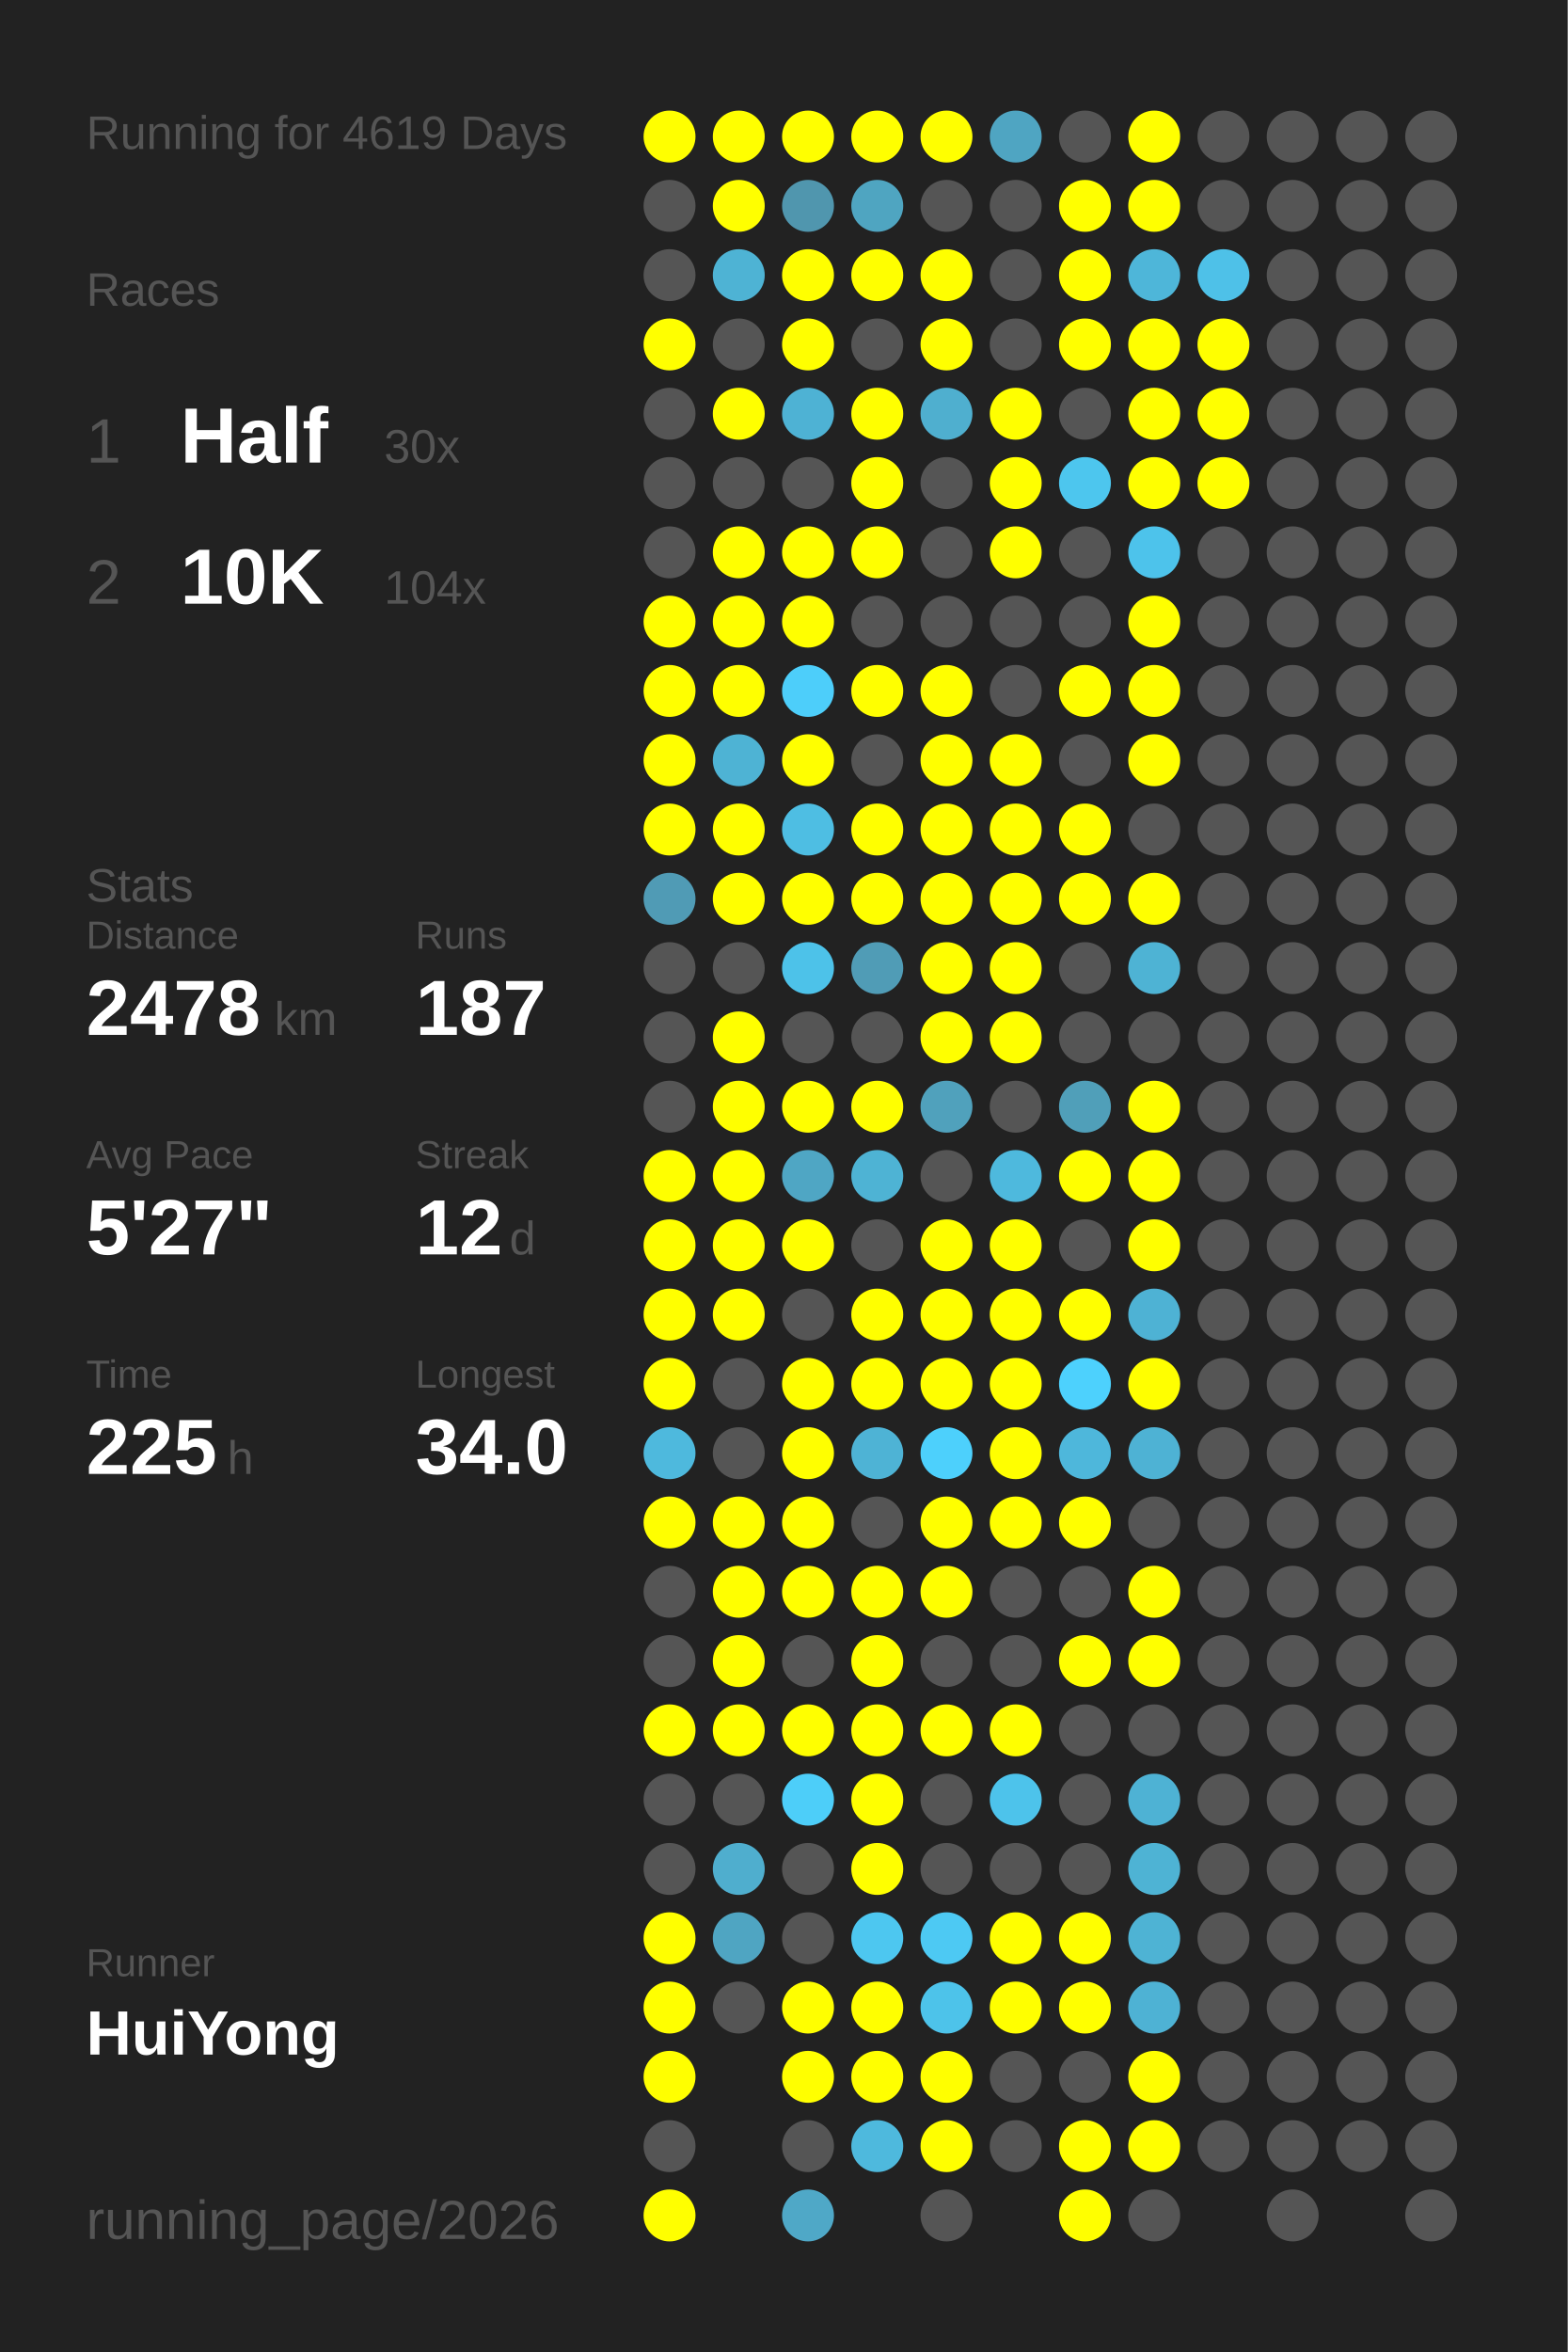
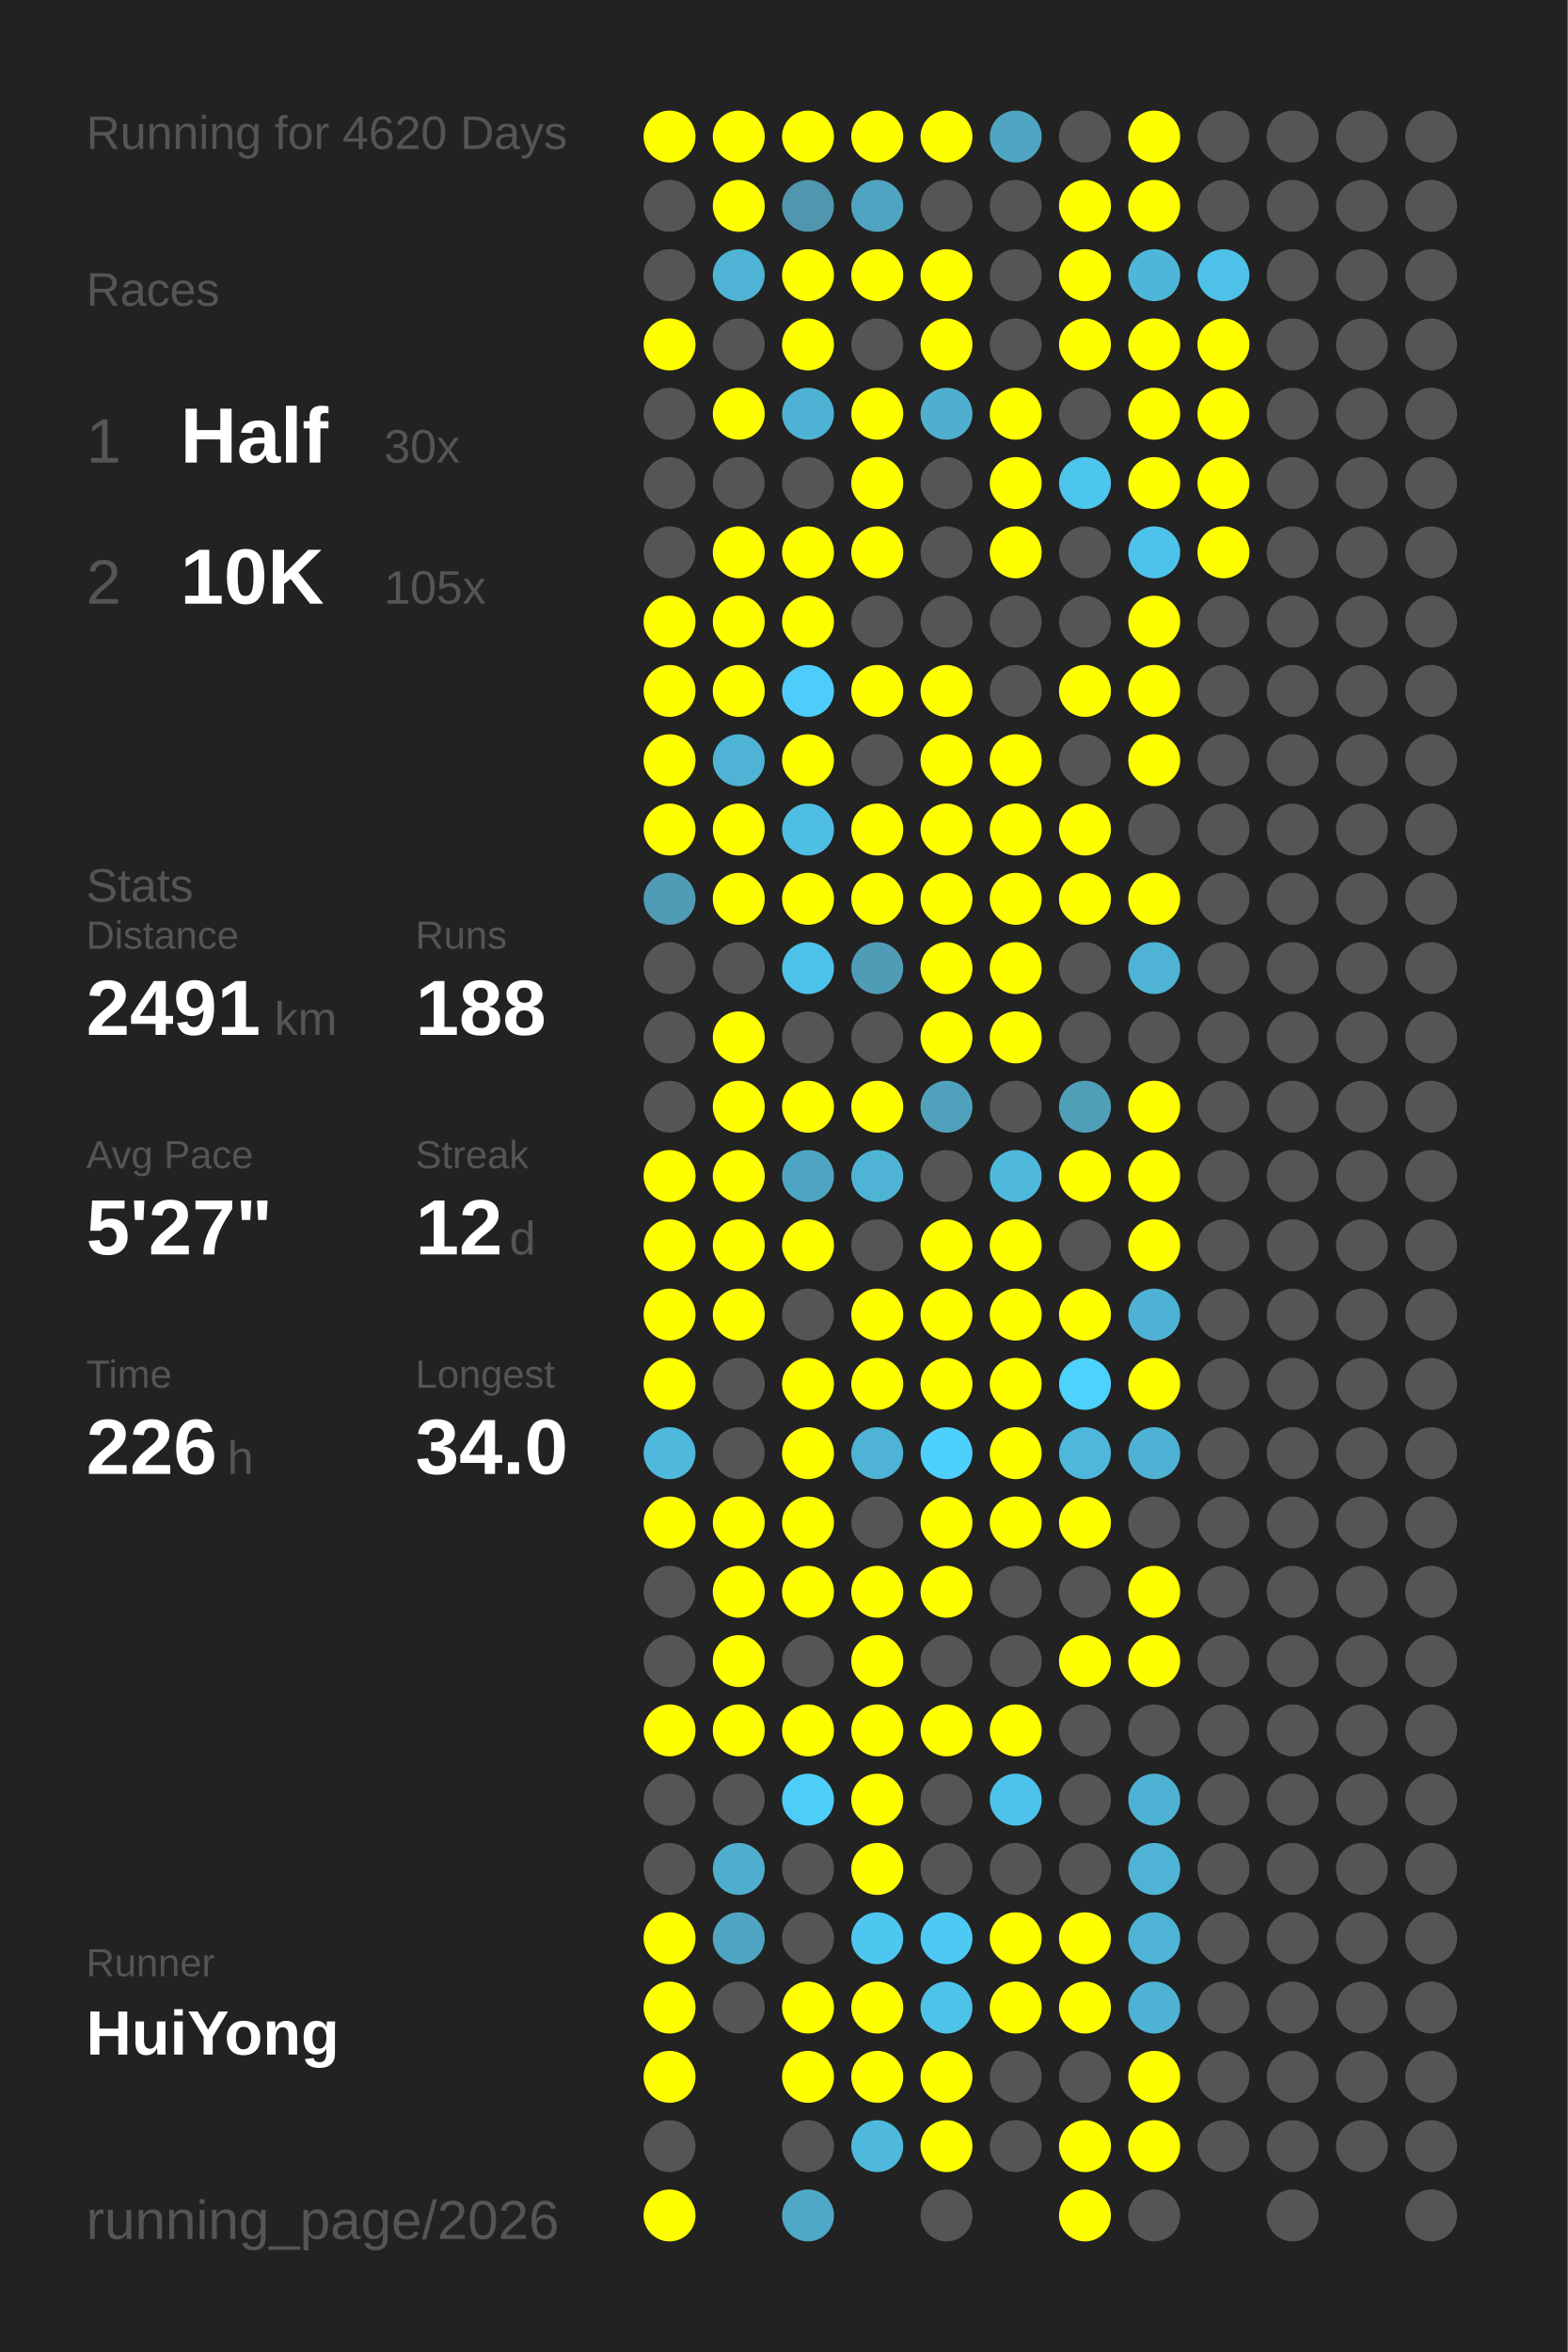
<svg xmlns="http://www.w3.org/2000/svg" baseProfile="full" height="300mm" version="1.1" viewBox="0,0,200,300" width="200mm">
  <defs />
  <rect fill="#222222" height="300" width="200" x="0" y="0" />
-   <text fill="#555555" style="font-size:6px; font-family:Arial;" x="11" y="19">Running for 4619 Days</text>
+   <text fill="#555555" style="font-size:6px; font-family:Arial;" x="11" y="19">Running for 4620 Days</text>
  <text fill="#555555" style="font-size:6px; font-family:Arial;" x="11" y="39">Races</text>
  <text fill="#555555" style="font-size:8px; font-family:Arial;" x="11" y="59">1</text>
  <text fill="#FFFFFF" style="font-size:10px; font-family:Arial; font-weight:bold;" x="23" y="59">Half</text>
  <text fill="#555555" style="font-size:6px; font-family:Arial;" x="49" y="59">30x</text>
  <text fill="#555555" style="font-size:8px; font-family:Arial;" x="11" y="77">2</text>
  <text fill="#FFFFFF" style="font-size:10px; font-family:Arial; font-weight:bold;" x="23" y="77">10K</text>
-   <text fill="#555555" style="font-size:6px; font-family:Arial;" x="49" y="77">104x</text>
+   <text fill="#555555" style="font-size:6px; font-family:Arial;" x="49" y="77">105x</text>
  <text fill="#555555" style="font-size:6px; font-family:Arial;" x="11" y="115">Stats</text>
  <text fill="#555555" style="font-size:5px; font-family:Arial;" x="11" y="121">Distance</text>
-   <text fill="#FFFFFF" style="font-size:10px; font-family:Arial; font-weight:bold;" x="11" y="132">2478</text>
+   <text fill="#FFFFFF" style="font-size:10px; font-family:Arial; font-weight:bold;" x="11" y="132">2491</text>
  <text fill="#555555" style="font-size:6px; font-family:Arial;" x="35" y="132">km</text>
  <text fill="#555555" style="font-size:5px; font-family:Arial;" x="53" y="121">Runs</text>
-   <text fill="#FFFFFF" style="font-size:10px; font-family:Arial; font-weight:bold;" x="53" y="132">187</text>
+   <text fill="#FFFFFF" style="font-size:10px; font-family:Arial; font-weight:bold;" x="53" y="132">188</text>
  <text fill="#555555" style="font-size:5px; font-family:Arial;" x="11" y="149">Avg Pace</text>
  <text fill="#FFFFFF" style="font-size:10px; font-family:Arial; font-weight:bold;" x="11" y="160">5'27"</text>
  <text fill="#555555" style="font-size:5px; font-family:Arial;" x="53" y="149">Streak</text>
  <text fill="#FFFFFF" style="font-size:10px; font-family:Arial; font-weight:bold;" x="53" y="160">12</text>
  <text fill="#555555" style="font-size:6px; font-family:Arial;" x="65" y="160">d</text>
  <text fill="#555555" style="font-size:5px; font-family:Arial;" x="11" y="177">Time</text>
-   <text fill="#FFFFFF" style="font-size:10px; font-family:Arial; font-weight:bold;" x="11" y="188">225</text>
+   <text fill="#FFFFFF" style="font-size:10px; font-family:Arial; font-weight:bold;" x="11" y="188">226</text>
  <text fill="#555555" style="font-size:6px; font-family:Arial;" x="29" y="188">h</text>
  <text fill="#555555" style="font-size:5px; font-family:Arial;" x="53" y="177">Longest</text>
  <text fill="#FFFFFF" style="font-size:10px; font-family:Arial; font-weight:bold;" x="53" y="188">34.0</text>
  <text fill="#555555" style="font-size:5px; font-family:Arial;" x="11" y="252.065">Runner</text>
  <text fill="#FFFFFF" style="font-size:8px; font-family:Arial; font-weight:bold;" x="11" y="262.065">HuiYong</text>
  <text fill="#555555" style="font-size:7px; font-family:Arial;" x="11" y="285.581">running_page/2026</text>
  <circle cx="85.417" cy="17.419" fill="#FFFF00" r="3.312" />
  <circle cx="85.417" cy="26.258" fill="#555555" r="3.312" />
  <circle cx="85.417" cy="35.097" fill="#555555" r="3.312" />
  <circle cx="85.417" cy="43.935" fill="#FFFF00" r="3.312" />
  <circle cx="85.417" cy="52.774" fill="#555555" r="3.312" />
  <circle cx="85.417" cy="61.613" fill="#555555" r="3.312" />
  <circle cx="85.417" cy="70.452" fill="#555555" r="3.312" />
  <circle cx="85.417" cy="79.29" fill="#FFFF00" r="3.312" />
  <circle cx="85.417" cy="88.129" fill="#FFFF00" r="3.312" />
  <circle cx="85.417" cy="96.968" fill="#FFFF00" r="3.312" />
  <circle cx="85.417" cy="105.806" fill="#FFFF00" r="3.312" />
  <circle cx="85.417" cy="114.645" fill="#509bb5" r="3.312" />
  <circle cx="85.417" cy="123.484" fill="#555555" r="3.312" />
  <circle cx="85.417" cy="132.323" fill="#555555" r="3.312" />
  <circle cx="85.417" cy="141.161" fill="#555555" r="3.312" />
  <circle cx="85.417" cy="150" fill="#FFFF00" r="3.312" />
  <circle cx="85.417" cy="158.839" fill="#FFFF00" r="3.312" />
  <circle cx="85.417" cy="167.677" fill="#FFFF00" r="3.312" />
  <circle cx="85.417" cy="176.516" fill="#FFFF00" r="3.312" />
  <circle cx="85.417" cy="185.355" fill="#4eb9dd" r="3.312" />
  <circle cx="85.417" cy="194.194" fill="#FFFF00" r="3.312" />
  <circle cx="85.417" cy="203.032" fill="#555555" r="3.312" />
  <circle cx="85.417" cy="211.871" fill="#555555" r="3.312" />
  <circle cx="85.417" cy="220.71" fill="#FFFF00" r="3.312" />
  <circle cx="85.417" cy="229.548" fill="#555555" r="3.312" />
  <circle cx="85.417" cy="238.387" fill="#555555" r="3.312" />
  <circle cx="85.417" cy="247.226" fill="#FFFF00" r="3.312" />
  <circle cx="85.417" cy="256.065" fill="#FFFF00" r="3.312" />
  <circle cx="85.417" cy="264.903" fill="#FFFF00" r="3.312" />
  <circle cx="85.417" cy="273.742" fill="#555555" r="3.312" />
  <circle cx="85.417" cy="282.581" fill="#FFFF00" r="3.312" />
  <circle cx="94.25" cy="17.419" fill="#FFFF00" r="3.312" />
  <circle cx="94.25" cy="26.258" fill="#FFFF00" r="3.312" />
  <circle cx="94.25" cy="35.097" fill="#4eb3d4" r="3.312" />
  <circle cx="94.25" cy="43.935" fill="#555555" r="3.312" />
  <circle cx="94.25" cy="52.774" fill="#FFFF00" r="3.312" />
  <circle cx="94.25" cy="61.613" fill="#555555" r="3.312" />
  <circle cx="94.25" cy="70.452" fill="#FFFF00" r="3.312" />
  <circle cx="94.25" cy="79.29" fill="#FFFF00" r="3.312" />
  <circle cx="94.25" cy="88.129" fill="#FFFF00" r="3.312" />
  <circle cx="94.25" cy="96.968" fill="#4eb3d4" r="3.312" />
  <circle cx="94.25" cy="105.806" fill="#FFFF00" r="3.312" />
  <circle cx="94.25" cy="114.645" fill="#FFFF00" r="3.312" />
  <circle cx="94.25" cy="123.484" fill="#555555" r="3.312" />
  <circle cx="94.25" cy="132.323" fill="#FFFF00" r="3.312" />
  <circle cx="94.25" cy="141.161" fill="#FFFF00" r="3.312" />
  <circle cx="94.25" cy="150" fill="#FFFF00" r="3.312" />
  <circle cx="94.25" cy="158.839" fill="#FFFF00" r="3.312" />
  <circle cx="94.25" cy="167.677" fill="#FFFF00" r="3.312" />
  <circle cx="94.25" cy="176.516" fill="#555555" r="3.312" />
  <circle cx="94.25" cy="185.355" fill="#555555" r="3.312" />
  <circle cx="94.25" cy="194.194" fill="#FFFF00" r="3.312" />
  <circle cx="94.25" cy="203.032" fill="#FFFF00" r="3.312" />
  <circle cx="94.25" cy="211.871" fill="#FFFF00" r="3.312" />
  <circle cx="94.25" cy="220.71" fill="#FFFF00" r="3.312" />
  <circle cx="94.25" cy="229.548" fill="#555555" r="3.312" />
  <circle cx="94.25" cy="238.387" fill="#4faece" r="3.312" />
  <circle cx="94.25" cy="247.226" fill="#4fa5c2" r="3.312" />
  <circle cx="94.25" cy="256.065" fill="#555555" r="3.312" />
  <circle cx="103.083" cy="17.419" fill="#FFFF00" r="3.312" />
  <circle cx="103.083" cy="26.258" fill="#5096ae" r="3.312" />
  <circle cx="103.083" cy="35.097" fill="#FFFF00" r="3.312" />
  <circle cx="103.083" cy="43.935" fill="#FFFF00" r="3.312" />
  <circle cx="103.083" cy="52.774" fill="#4eb2d4" r="3.312" />
  <circle cx="103.083" cy="61.613" fill="#555555" r="3.312" />
  <circle cx="103.083" cy="70.452" fill="#FFFF00" r="3.312" />
  <circle cx="103.083" cy="79.29" fill="#FFFF00" r="3.312" />
  <circle cx="103.083" cy="88.129" fill="#4dcefa" r="3.312" />
  <circle cx="103.083" cy="96.968" fill="#FFFF00" r="3.312" />
  <circle cx="103.083" cy="105.806" fill="#4ebee3" r="3.312" />
  <circle cx="103.083" cy="114.645" fill="#FFFF00" r="3.312" />
  <circle cx="103.083" cy="123.484" fill="#4dc2e9" r="3.312" />
  <circle cx="103.083" cy="132.323" fill="#555555" r="3.312" />
  <circle cx="103.083" cy="141.161" fill="#FFFF00" r="3.312" />
  <circle cx="103.083" cy="150" fill="#4fa6c4" r="3.312" />
  <circle cx="103.083" cy="158.839" fill="#FFFF00" r="3.312" />
  <circle cx="103.083" cy="167.677" fill="#555555" r="3.312" />
  <circle cx="103.083" cy="176.516" fill="#FFFF00" r="3.312" />
  <circle cx="103.083" cy="185.355" fill="#FFFF00" r="3.312" />
  <circle cx="103.083" cy="194.194" fill="#FFFF00" r="3.312" />
  <circle cx="103.083" cy="203.032" fill="#FFFF00" r="3.312" />
  <circle cx="103.083" cy="211.871" fill="#555555" r="3.312" />
  <circle cx="103.083" cy="220.71" fill="#FFFF00" r="3.312" />
  <circle cx="103.083" cy="229.548" fill="#4dcef9" r="3.312" />
  <circle cx="103.083" cy="238.387" fill="#555555" r="3.312" />
  <circle cx="103.083" cy="247.226" fill="#555555" r="3.312" />
  <circle cx="103.083" cy="256.065" fill="#FFFF00" r="3.312" />
  <circle cx="103.083" cy="264.903" fill="#FFFF00" r="3.312" />
  <circle cx="103.083" cy="273.742" fill="#555555" r="3.312" />
  <circle cx="103.083" cy="282.581" fill="#4fa8c7" r="3.312" />
  <circle cx="111.917" cy="17.419" fill="#FFFF00" r="3.312" />
  <circle cx="111.917" cy="26.258" fill="#4fa5c1" r="3.312" />
  <circle cx="111.917" cy="35.097" fill="#FFFF00" r="3.312" />
  <circle cx="111.917" cy="43.935" fill="#555555" r="3.312" />
  <circle cx="111.917" cy="52.774" fill="#FFFF00" r="3.312" />
  <circle cx="111.917" cy="61.613" fill="#FFFF00" r="3.312" />
  <circle cx="111.917" cy="70.452" fill="#FFFF00" r="3.312" />
  <circle cx="111.917" cy="79.29" fill="#555555" r="3.312" />
  <circle cx="111.917" cy="88.129" fill="#FFFF00" r="3.312" />
  <circle cx="111.917" cy="96.968" fill="#555555" r="3.312" />
  <circle cx="111.917" cy="105.806" fill="#FFFF00" r="3.312" />
  <circle cx="111.917" cy="114.645" fill="#FFFF00" r="3.312" />
  <circle cx="111.917" cy="123.484" fill="#509cb6" r="3.312" />
  <circle cx="111.917" cy="132.323" fill="#555555" r="3.312" />
  <circle cx="111.917" cy="141.161" fill="#FFFF00" r="3.312" />
  <circle cx="111.917" cy="150" fill="#4eb3d4" r="3.312" />
  <circle cx="111.917" cy="158.839" fill="#555555" r="3.312" />
  <circle cx="111.917" cy="167.677" fill="#FFFF00" r="3.312" />
  <circle cx="111.917" cy="176.516" fill="#FFFF00" r="3.312" />
  <circle cx="111.917" cy="185.355" fill="#4eb3d5" r="3.312" />
  <circle cx="111.917" cy="194.194" fill="#555555" r="3.312" />
  <circle cx="111.917" cy="203.032" fill="#FFFF00" r="3.312" />
  <circle cx="111.917" cy="211.871" fill="#FFFF00" r="3.312" />
  <circle cx="111.917" cy="220.71" fill="#FFFF00" r="3.312" />
  <circle cx="111.917" cy="229.548" fill="#FFFF00" r="3.312" />
  <circle cx="111.917" cy="238.387" fill="#FFFF00" r="3.312" />
  <circle cx="111.917" cy="247.226" fill="#4dc7f0" r="3.312" />
  <circle cx="111.917" cy="256.065" fill="#FFFF00" r="3.312" />
  <circle cx="111.917" cy="264.903" fill="#FFFF00" r="3.312" />
  <circle cx="111.917" cy="273.742" fill="#4eb9dd" r="3.312" />
  <circle cx="120.75" cy="17.419" fill="#FFFF00" r="3.312" />
  <circle cx="120.75" cy="26.258" fill="#555555" r="3.312" />
  <circle cx="120.75" cy="35.097" fill="#FFFF00" r="3.312" />
  <circle cx="120.75" cy="43.935" fill="#FFFF00" r="3.312" />
  <circle cx="120.75" cy="52.774" fill="#4fafcf" r="3.312" />
  <circle cx="120.75" cy="61.613" fill="#555555" r="3.312" />
  <circle cx="120.75" cy="70.452" fill="#555555" r="3.312" />
  <circle cx="120.75" cy="79.29" fill="#555555" r="3.312" />
  <circle cx="120.75" cy="88.129" fill="#FFFF00" r="3.312" />
  <circle cx="120.75" cy="96.968" fill="#FFFF00" r="3.312" />
  <circle cx="120.75" cy="105.806" fill="#FFFF00" r="3.312" />
  <circle cx="120.75" cy="114.645" fill="#FFFF00" r="3.312" />
  <circle cx="120.75" cy="123.484" fill="#FFFF00" r="3.312" />
  <circle cx="120.75" cy="132.323" fill="#FFFF00" r="3.312" />
  <circle cx="120.75" cy="141.161" fill="#50a1bc" r="3.312" />
  <circle cx="120.75" cy="150" fill="#555555" r="3.312" />
  <circle cx="120.75" cy="158.839" fill="#FFFF00" r="3.312" />
  <circle cx="120.75" cy="167.677" fill="#FFFF00" r="3.312" />
  <circle cx="120.75" cy="176.516" fill="#FFFF00" r="3.312" />
  <circle cx="120.75" cy="185.355" fill="#4dd0fc" r="3.312" />
  <circle cx="120.75" cy="194.194" fill="#FFFF00" r="3.312" />
  <circle cx="120.75" cy="203.032" fill="#FFFF00" r="3.312" />
  <circle cx="120.75" cy="211.871" fill="#555555" r="3.312" />
  <circle cx="120.75" cy="220.71" fill="#FFFF00" r="3.312" />
  <circle cx="120.75" cy="229.548" fill="#555555" r="3.312" />
  <circle cx="120.75" cy="238.387" fill="#555555" r="3.312" />
  <circle cx="120.75" cy="247.226" fill="#4dc9f3" r="3.312" />
  <circle cx="120.75" cy="256.065" fill="#4dc3ea" r="3.312" />
  <circle cx="120.75" cy="264.903" fill="#FFFF00" r="3.312" />
  <circle cx="120.75" cy="273.742" fill="#FFFF00" r="3.312" />
  <circle cx="120.75" cy="282.581" fill="#555555" r="3.312" />
  <circle cx="129.583" cy="17.419" fill="#4fa5c2" r="3.312" />
  <circle cx="129.583" cy="26.258" fill="#555555" r="3.312" />
  <circle cx="129.583" cy="35.097" fill="#555555" r="3.312" />
  <circle cx="129.583" cy="43.935" fill="#555555" r="3.312" />
  <circle cx="129.583" cy="52.774" fill="#FFFF00" r="3.312" />
  <circle cx="129.583" cy="61.613" fill="#FFFF00" r="3.312" />
  <circle cx="129.583" cy="70.452" fill="#FFFF00" r="3.312" />
  <circle cx="129.583" cy="79.29" fill="#555555" r="3.312" />
  <circle cx="129.583" cy="88.129" fill="#555555" r="3.312" />
  <circle cx="129.583" cy="96.968" fill="#FFFF00" r="3.312" />
  <circle cx="129.583" cy="105.806" fill="#FFFF00" r="3.312" />
  <circle cx="129.583" cy="114.645" fill="#FFFF00" r="3.312" />
  <circle cx="129.583" cy="123.484" fill="#FFFF00" r="3.312" />
  <circle cx="129.583" cy="132.323" fill="#FFFF00" r="3.312" />
  <circle cx="129.583" cy="141.161" fill="#555555" r="3.312" />
  <circle cx="129.583" cy="150" fill="#4eb9dd" r="3.312" />
  <circle cx="129.583" cy="158.839" fill="#FFFF00" r="3.312" />
  <circle cx="129.583" cy="167.677" fill="#FFFF00" r="3.312" />
  <circle cx="129.583" cy="176.516" fill="#FFFF00" r="3.312" />
  <circle cx="129.583" cy="185.355" fill="#FFFF00" r="3.312" />
  <circle cx="129.583" cy="194.194" fill="#FFFF00" r="3.312" />
  <circle cx="129.583" cy="203.032" fill="#555555" r="3.312" />
  <circle cx="129.583" cy="211.871" fill="#555555" r="3.312" />
  <circle cx="129.583" cy="220.71" fill="#FFFF00" r="3.312" />
  <circle cx="129.583" cy="229.548" fill="#4dc3eb" r="3.312" />
  <circle cx="129.583" cy="238.387" fill="#555555" r="3.312" />
  <circle cx="129.583" cy="247.226" fill="#FFFF00" r="3.312" />
  <circle cx="129.583" cy="256.065" fill="#FFFF00" r="3.312" />
  <circle cx="129.583" cy="264.903" fill="#555555" r="3.312" />
  <circle cx="129.583" cy="273.742" fill="#555555" r="3.312" />
  <circle cx="138.417" cy="17.419" fill="#555555" r="3.312" />
  <circle cx="138.417" cy="26.258" fill="#FFFF00" r="3.312" />
  <circle cx="138.417" cy="35.097" fill="#FFFF00" r="3.312" />
  <circle cx="138.417" cy="43.935" fill="#FFFF00" r="3.312" />
  <circle cx="138.417" cy="52.774" fill="#555555" r="3.312" />
  <circle cx="138.417" cy="61.613" fill="#4dc6ee" r="3.312" />
  <circle cx="138.417" cy="70.452" fill="#555555" r="3.312" />
  <circle cx="138.417" cy="79.29" fill="#555555" r="3.312" />
  <circle cx="138.417" cy="88.129" fill="#FFFF00" r="3.312" />
  <circle cx="138.417" cy="96.968" fill="#555555" r="3.312" />
  <circle cx="138.417" cy="105.806" fill="#FFFF00" r="3.312" />
  <circle cx="138.417" cy="114.645" fill="#FFFF00" r="3.312" />
  <circle cx="138.417" cy="123.484" fill="#555555" r="3.312" />
  <circle cx="138.417" cy="132.323" fill="#555555" r="3.312" />
  <circle cx="138.417" cy="141.161" fill="#509fb9" r="3.312" />
  <circle cx="138.417" cy="150" fill="#FFFF00" r="3.312" />
  <circle cx="138.417" cy="158.839" fill="#555555" r="3.312" />
  <circle cx="138.417" cy="167.677" fill="#FFFF00" r="3.312" />
  <circle cx="138.417" cy="176.516" fill="#4dd1fd" r="3.312" />
  <circle cx="138.417" cy="185.355" fill="#4eb7db" r="3.312" />
  <circle cx="138.417" cy="194.194" fill="#FFFF00" r="3.312" />
  <circle cx="138.417" cy="203.032" fill="#555555" r="3.312" />
  <circle cx="138.417" cy="211.871" fill="#FFFF00" r="3.312" />
  <circle cx="138.417" cy="220.71" fill="#555555" r="3.312" />
  <circle cx="138.417" cy="229.548" fill="#555555" r="3.312" />
  <circle cx="138.417" cy="238.387" fill="#555555" r="3.312" />
  <circle cx="138.417" cy="247.226" fill="#FFFF00" r="3.312" />
  <circle cx="138.417" cy="256.065" fill="#FFFF00" r="3.312" />
  <circle cx="138.417" cy="264.903" fill="#555555" r="3.312" />
  <circle cx="138.417" cy="273.742" fill="#FFFF00" r="3.312" />
  <circle cx="138.417" cy="282.581" fill="#FFFF00" r="3.312" />
  <circle cx="147.25" cy="17.419" fill="#FFFF00" r="3.312" />
  <circle cx="147.25" cy="26.258" fill="#FFFF00" r="3.312" />
  <circle cx="147.25" cy="35.097" fill="#4eb6d9" r="3.312" />
  <circle cx="147.25" cy="43.935" fill="#FFFF00" r="3.312" />
  <circle cx="147.25" cy="52.774" fill="#FFFF00" r="3.312" />
  <circle cx="147.25" cy="61.613" fill="#FFFF00" r="3.312" />
  <circle cx="147.25" cy="70.452" fill="#4dc3eb" r="3.312" />
  <circle cx="147.25" cy="79.29" fill="#FFFF00" r="3.312" />
  <circle cx="147.25" cy="88.129" fill="#FFFF00" r="3.312" />
  <circle cx="147.25" cy="96.968" fill="#FFFF00" r="3.312" />
  <circle cx="147.25" cy="105.806" fill="#555555" r="3.312" />
  <circle cx="147.25" cy="114.645" fill="#FFFF00" r="3.312" />
  <circle cx="147.25" cy="123.484" fill="#4eb3d4" r="3.312" />
  <circle cx="147.25" cy="132.323" fill="#555555" r="3.312" />
  <circle cx="147.25" cy="141.161" fill="#FFFF00" r="3.312" />
  <circle cx="147.25" cy="150" fill="#FFFF00" r="3.312" />
  <circle cx="147.25" cy="158.839" fill="#FFFF00" r="3.312" />
  <circle cx="147.25" cy="167.677" fill="#4eb2d4" r="3.312" />
  <circle cx="147.25" cy="176.516" fill="#FFFF00" r="3.312" />
  <circle cx="147.25" cy="185.355" fill="#4eb2d4" r="3.312" />
  <circle cx="147.25" cy="194.194" fill="#555555" r="3.312" />
  <circle cx="147.25" cy="203.032" fill="#FFFF00" r="3.312" />
  <circle cx="147.25" cy="211.871" fill="#FFFF00" r="3.312" />
  <circle cx="147.25" cy="220.71" fill="#555555" r="3.312" />
  <circle cx="147.25" cy="229.548" fill="#4eb2d4" r="3.312" />
  <circle cx="147.25" cy="238.387" fill="#4eb3d4" r="3.312" />
  <circle cx="147.25" cy="247.226" fill="#4eb3d4" r="3.312" />
  <circle cx="147.25" cy="256.065" fill="#4eb2d4" r="3.312" />
  <circle cx="147.25" cy="264.903" fill="#FFFF00" r="3.312" />
  <circle cx="147.25" cy="273.742" fill="#FFFF00" r="3.312" />
  <circle cx="147.25" cy="282.581" fill="#555555" r="3.312" />
  <circle cx="156.083" cy="17.419" fill="#555555" r="3.312" />
  <circle cx="156.083" cy="26.258" fill="#555555" r="3.312" />
  <circle cx="156.083" cy="35.097" fill="#4ec1e8" r="3.312" />
  <circle cx="156.083" cy="43.935" fill="#FFFF00" r="3.312" />
  <circle cx="156.083" cy="52.774" fill="#FFFF00" r="3.312" />
  <circle cx="156.083" cy="61.613" fill="#FFFF00" r="3.312" />
-   <circle cx="156.083" cy="70.452" fill="#555555" r="3.312" />
+   <circle cx="156.083" cy="70.452" fill="#FFFF00" r="3.312" />
  <circle cx="156.083" cy="79.29" fill="#555555" r="3.312" />
  <circle cx="156.083" cy="88.129" fill="#555555" r="3.312" />
  <circle cx="156.083" cy="96.968" fill="#555555" r="3.312" />
  <circle cx="156.083" cy="105.806" fill="#555555" r="3.312" />
  <circle cx="156.083" cy="114.645" fill="#555555" r="3.312" />
  <circle cx="156.083" cy="123.484" fill="#555555" r="3.312" />
  <circle cx="156.083" cy="132.323" fill="#555555" r="3.312" />
  <circle cx="156.083" cy="141.161" fill="#555555" r="3.312" />
  <circle cx="156.083" cy="150" fill="#555555" r="3.312" />
  <circle cx="156.083" cy="158.839" fill="#555555" r="3.312" />
  <circle cx="156.083" cy="167.677" fill="#555555" r="3.312" />
  <circle cx="156.083" cy="176.516" fill="#555555" r="3.312" />
  <circle cx="156.083" cy="185.355" fill="#555555" r="3.312" />
  <circle cx="156.083" cy="194.194" fill="#555555" r="3.312" />
  <circle cx="156.083" cy="203.032" fill="#555555" r="3.312" />
  <circle cx="156.083" cy="211.871" fill="#555555" r="3.312" />
  <circle cx="156.083" cy="220.71" fill="#555555" r="3.312" />
  <circle cx="156.083" cy="229.548" fill="#555555" r="3.312" />
  <circle cx="156.083" cy="238.387" fill="#555555" r="3.312" />
  <circle cx="156.083" cy="247.226" fill="#555555" r="3.312" />
  <circle cx="156.083" cy="256.065" fill="#555555" r="3.312" />
  <circle cx="156.083" cy="264.903" fill="#555555" r="3.312" />
  <circle cx="156.083" cy="273.742" fill="#555555" r="3.312" />
  <circle cx="164.917" cy="17.419" fill="#555555" r="3.312" />
  <circle cx="164.917" cy="26.258" fill="#555555" r="3.312" />
  <circle cx="164.917" cy="35.097" fill="#555555" r="3.312" />
  <circle cx="164.917" cy="43.935" fill="#555555" r="3.312" />
  <circle cx="164.917" cy="52.774" fill="#555555" r="3.312" />
  <circle cx="164.917" cy="61.613" fill="#555555" r="3.312" />
  <circle cx="164.917" cy="70.452" fill="#555555" r="3.312" />
  <circle cx="164.917" cy="79.29" fill="#555555" r="3.312" />
  <circle cx="164.917" cy="88.129" fill="#555555" r="3.312" />
  <circle cx="164.917" cy="96.968" fill="#555555" r="3.312" />
  <circle cx="164.917" cy="105.806" fill="#555555" r="3.312" />
  <circle cx="164.917" cy="114.645" fill="#555555" r="3.312" />
  <circle cx="164.917" cy="123.484" fill="#555555" r="3.312" />
  <circle cx="164.917" cy="132.323" fill="#555555" r="3.312" />
  <circle cx="164.917" cy="141.161" fill="#555555" r="3.312" />
  <circle cx="164.917" cy="150" fill="#555555" r="3.312" />
  <circle cx="164.917" cy="158.839" fill="#555555" r="3.312" />
  <circle cx="164.917" cy="167.677" fill="#555555" r="3.312" />
  <circle cx="164.917" cy="176.516" fill="#555555" r="3.312" />
  <circle cx="164.917" cy="185.355" fill="#555555" r="3.312" />
  <circle cx="164.917" cy="194.194" fill="#555555" r="3.312" />
  <circle cx="164.917" cy="203.032" fill="#555555" r="3.312" />
  <circle cx="164.917" cy="211.871" fill="#555555" r="3.312" />
  <circle cx="164.917" cy="220.71" fill="#555555" r="3.312" />
  <circle cx="164.917" cy="229.548" fill="#555555" r="3.312" />
  <circle cx="164.917" cy="238.387" fill="#555555" r="3.312" />
  <circle cx="164.917" cy="247.226" fill="#555555" r="3.312" />
  <circle cx="164.917" cy="256.065" fill="#555555" r="3.312" />
  <circle cx="164.917" cy="264.903" fill="#555555" r="3.312" />
  <circle cx="164.917" cy="273.742" fill="#555555" r="3.312" />
  <circle cx="164.917" cy="282.581" fill="#555555" r="3.312" />
  <circle cx="173.75" cy="17.419" fill="#555555" r="3.312" />
  <circle cx="173.75" cy="26.258" fill="#555555" r="3.312" />
  <circle cx="173.75" cy="35.097" fill="#555555" r="3.312" />
  <circle cx="173.75" cy="43.935" fill="#555555" r="3.312" />
  <circle cx="173.75" cy="52.774" fill="#555555" r="3.312" />
  <circle cx="173.75" cy="61.613" fill="#555555" r="3.312" />
  <circle cx="173.75" cy="70.452" fill="#555555" r="3.312" />
  <circle cx="173.75" cy="79.29" fill="#555555" r="3.312" />
  <circle cx="173.75" cy="88.129" fill="#555555" r="3.312" />
  <circle cx="173.75" cy="96.968" fill="#555555" r="3.312" />
  <circle cx="173.75" cy="105.806" fill="#555555" r="3.312" />
  <circle cx="173.75" cy="114.645" fill="#555555" r="3.312" />
  <circle cx="173.75" cy="123.484" fill="#555555" r="3.312" />
  <circle cx="173.75" cy="132.323" fill="#555555" r="3.312" />
  <circle cx="173.75" cy="141.161" fill="#555555" r="3.312" />
  <circle cx="173.75" cy="150" fill="#555555" r="3.312" />
  <circle cx="173.75" cy="158.839" fill="#555555" r="3.312" />
  <circle cx="173.75" cy="167.677" fill="#555555" r="3.312" />
  <circle cx="173.75" cy="176.516" fill="#555555" r="3.312" />
  <circle cx="173.75" cy="185.355" fill="#555555" r="3.312" />
  <circle cx="173.75" cy="194.194" fill="#555555" r="3.312" />
  <circle cx="173.75" cy="203.032" fill="#555555" r="3.312" />
  <circle cx="173.75" cy="211.871" fill="#555555" r="3.312" />
  <circle cx="173.75" cy="220.71" fill="#555555" r="3.312" />
  <circle cx="173.75" cy="229.548" fill="#555555" r="3.312" />
  <circle cx="173.75" cy="238.387" fill="#555555" r="3.312" />
  <circle cx="173.75" cy="247.226" fill="#555555" r="3.312" />
  <circle cx="173.75" cy="256.065" fill="#555555" r="3.312" />
  <circle cx="173.75" cy="264.903" fill="#555555" r="3.312" />
  <circle cx="173.75" cy="273.742" fill="#555555" r="3.312" />
  <circle cx="182.583" cy="17.419" fill="#555555" r="3.312" />
  <circle cx="182.583" cy="26.258" fill="#555555" r="3.312" />
  <circle cx="182.583" cy="35.097" fill="#555555" r="3.312" />
  <circle cx="182.583" cy="43.935" fill="#555555" r="3.312" />
  <circle cx="182.583" cy="52.774" fill="#555555" r="3.312" />
  <circle cx="182.583" cy="61.613" fill="#555555" r="3.312" />
  <circle cx="182.583" cy="70.452" fill="#555555" r="3.312" />
  <circle cx="182.583" cy="79.29" fill="#555555" r="3.312" />
  <circle cx="182.583" cy="88.129" fill="#555555" r="3.312" />
  <circle cx="182.583" cy="96.968" fill="#555555" r="3.312" />
  <circle cx="182.583" cy="105.806" fill="#555555" r="3.312" />
  <circle cx="182.583" cy="114.645" fill="#555555" r="3.312" />
  <circle cx="182.583" cy="123.484" fill="#555555" r="3.312" />
  <circle cx="182.583" cy="132.323" fill="#555555" r="3.312" />
  <circle cx="182.583" cy="141.161" fill="#555555" r="3.312" />
  <circle cx="182.583" cy="150" fill="#555555" r="3.312" />
  <circle cx="182.583" cy="158.839" fill="#555555" r="3.312" />
  <circle cx="182.583" cy="167.677" fill="#555555" r="3.312" />
  <circle cx="182.583" cy="176.516" fill="#555555" r="3.312" />
  <circle cx="182.583" cy="185.355" fill="#555555" r="3.312" />
  <circle cx="182.583" cy="194.194" fill="#555555" r="3.312" />
  <circle cx="182.583" cy="203.032" fill="#555555" r="3.312" />
  <circle cx="182.583" cy="211.871" fill="#555555" r="3.312" />
  <circle cx="182.583" cy="220.71" fill="#555555" r="3.312" />
  <circle cx="182.583" cy="229.548" fill="#555555" r="3.312" />
  <circle cx="182.583" cy="238.387" fill="#555555" r="3.312" />
  <circle cx="182.583" cy="247.226" fill="#555555" r="3.312" />
  <circle cx="182.583" cy="256.065" fill="#555555" r="3.312" />
  <circle cx="182.583" cy="264.903" fill="#555555" r="3.312" />
  <circle cx="182.583" cy="273.742" fill="#555555" r="3.312" />
  <circle cx="182.583" cy="282.581" fill="#555555" r="3.312" />
</svg>
